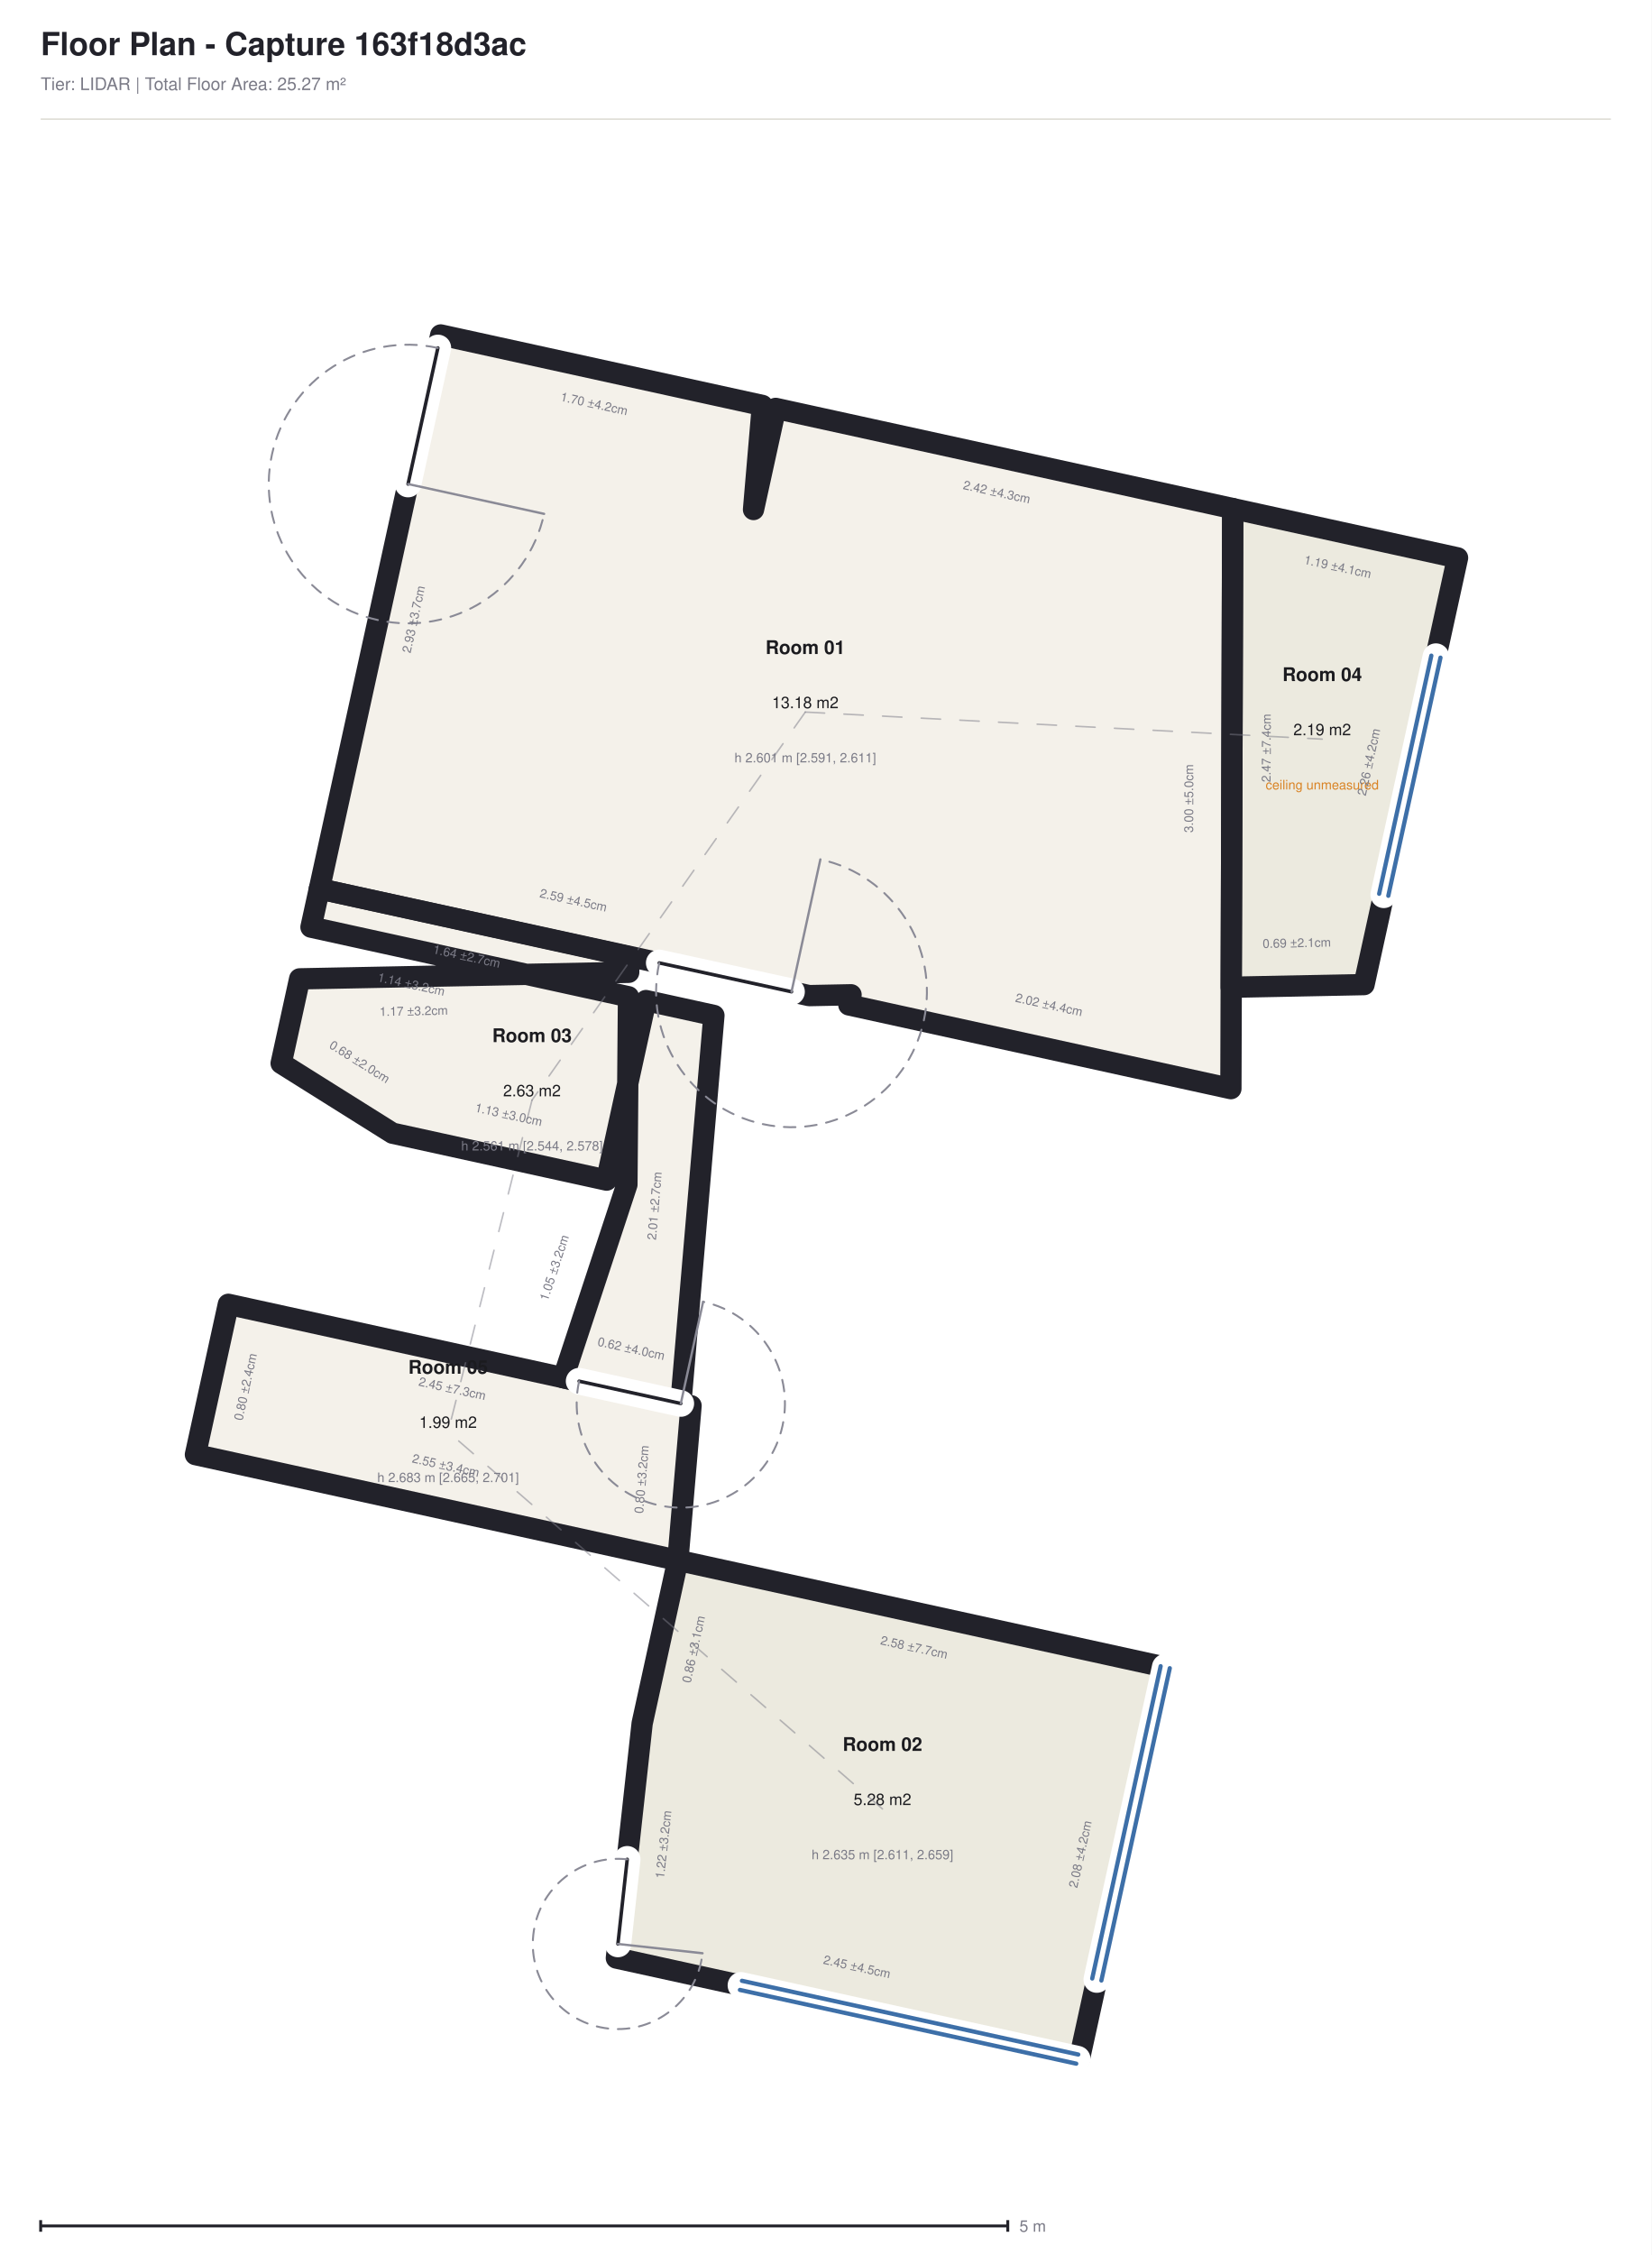
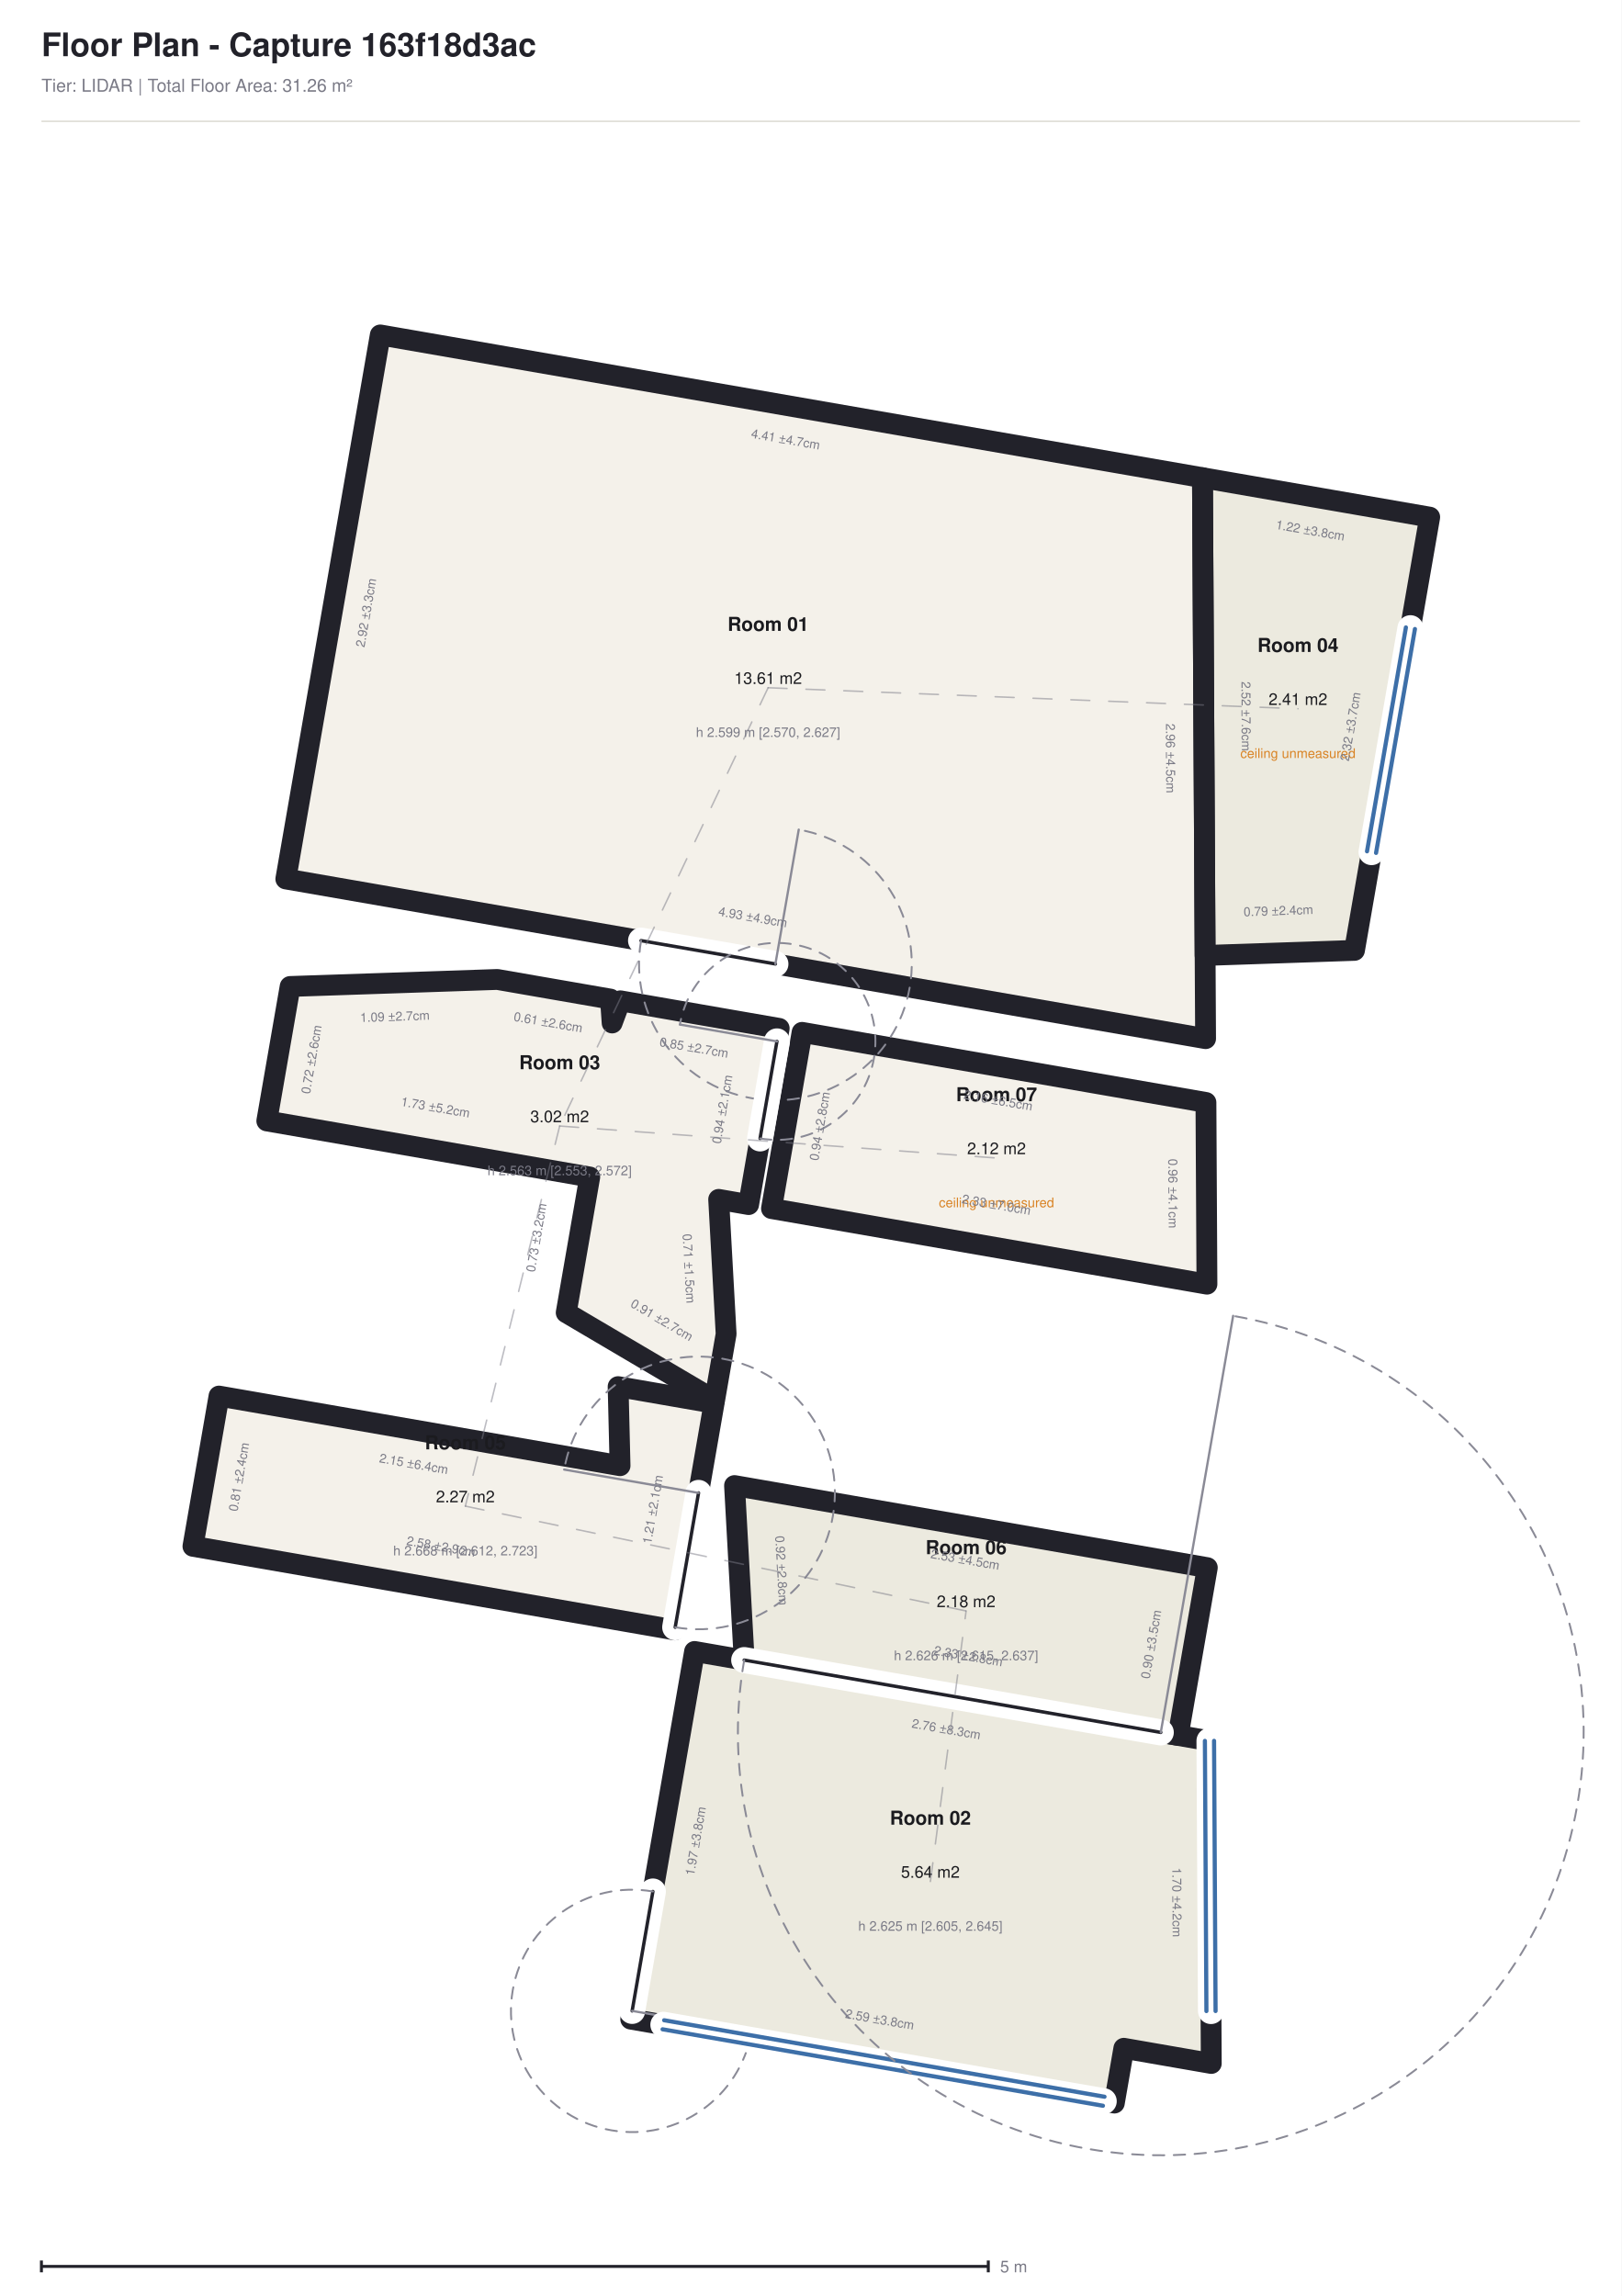
- <svg xmlns="http://www.w3.org/2000/svg" width="1137" height="1552" viewBox="0 0 1137 1552">
-   <rect width="1137" height="1552" fill="#ffffff" />
+ <svg xmlns="http://www.w3.org/2000/svg" width="1096" height="1552" viewBox="0 0 1096 1552">
+   <rect width="1096" height="1552" fill="#ffffff" />
  <g font-family="Helvetica Neue, Helvetica, Arial, sans-serif">
    <text x="28" y="38" font-size="22" font-weight="600" fill="#22222a">Floor Plan - Capture 163f18d3ac</text>
-     <text x="28" y="62" font-size="12" fill="#7a7a86">Tier: LIDAR | Total Floor Area: 25.27 m²</text>
-     <line x1="28" y1="82" x2="1109" y2="82" stroke="#dedcd4" stroke-width="1" />
-     <polygon points="219.87,611.73 303.41,230.53 524.87,279.06 518.75,350.68 534.01,281.07 848.66,350.02 847.40,749.26 584.38,691.62 585.91,684.65 557.07,685.23" stroke="none" fill="#f4f1ea" />
-     <polygon points="442.08,1186.12 466.67,1073.91 802.18,1147.44 743.01,1417.47 424.33,1347.63" stroke="none" fill="#eceadf" />
-     <polygon points="193.55,731.83 206.29,673.69 362.40,670.60 214.09,638.10 219.87,611.73 432.92,658.43 432.83,669.20 362.40,670.60 432.68,686.00 432.18,745.70 444.69,688.63 491.50,698.89 468.70,965.95 387.80,948.22 431.60,815.29 432.18,745.71 417.60,812.22 270.21,779.92" stroke="none" fill="#f4f1ea" />
-     <polygon points="847.62,679.47 848.66,350.02 1003.44,383.94 939.07,677.65" stroke="none" fill="#eceadf" />
-     <polygon points="134.53,1001.12 157.20,897.68 475.76,967.50 466.67,1073.91" stroke="none" fill="#f4f1ea" />
-     <polygon points="219.87,611.73 303.41,230.53 524.87,279.06 518.75,350.68 534.01,281.07 848.66,350.02 847.40,749.26 584.38,691.62 585.91,684.65 557.07,685.23" stroke="#22222a" stroke-width="14.65" stroke-linejoin="round" stroke-linecap="round" fill="none" />
-     <polygon points="442.08,1186.12 466.67,1073.91 802.18,1147.44 743.01,1417.47 424.33,1347.63" stroke="#22222a" stroke-width="14.65" stroke-linejoin="round" stroke-linecap="round" fill="none" />
-     <polygon points="193.55,731.83 206.29,673.69 362.40,670.60 214.09,638.10 219.87,611.73 432.92,658.43 432.83,669.20 362.40,670.60 432.68,686.00 432.18,745.70 444.69,688.63 491.50,698.89 468.70,965.95 387.80,948.22 431.60,815.29 432.18,745.71 417.60,812.22 270.21,779.92" stroke="#22222a" stroke-width="14.65" stroke-linejoin="round" stroke-linecap="round" fill="none" />
-     <polygon points="847.62,679.47 848.66,350.02 1003.44,383.94 939.07,677.65" stroke="#22222a" stroke-width="14.65" stroke-linejoin="round" stroke-linecap="round" fill="none" />
-     <polygon points="134.53,1001.12 157.20,897.68 475.76,967.50 466.67,1073.91" stroke="#22222a" stroke-width="14.65" stroke-linejoin="round" stroke-linecap="round" fill="none" />
-     <line x1="280.92" y1="333.14" x2="301.45" y2="239.48" stroke="#ffffff" stroke-width="18.31" stroke-linejoin="round" stroke-linecap="round" fill="none" />
-     <line x1="280.92" y1="333.14" x2="301.45" y2="239.48" stroke="#22222a" stroke-width="2.40" stroke-linejoin="round" stroke-linecap="round" fill="none" />
-     <line x1="280.92" y1="333.14" x2="374.58" y2="353.66" stroke="#8a8a96" stroke-width="1.60" stroke-linejoin="round" stroke-linecap="round" fill="none" />
-     <path d="M 301.45 239.48 A 95.88 95.88 0 1 0 374.58 353.66" stroke="#8a8a96" stroke-width="1.33" stroke-linejoin="round" stroke-linecap="round" fill="none" stroke-dasharray="7.99,6.66" />
-     <line x1="544.92" y1="682.58" x2="453.84" y2="662.73" stroke="#ffffff" stroke-width="18.31" stroke-linejoin="round" stroke-linecap="round" fill="none" />
-     <line x1="544.92" y1="682.58" x2="453.84" y2="662.73" stroke="#22222a" stroke-width="2.40" stroke-linejoin="round" stroke-linecap="round" fill="none" />
-     <line x1="544.92" y1="682.58" x2="564.77" y2="591.50" stroke="#8a8a96" stroke-width="1.60" stroke-linejoin="round" stroke-linecap="round" fill="none" />
-     <path d="M 453.84 662.73 A 93.21 93.21 0 1 0 564.77 591.50" stroke="#8a8a96" stroke-width="1.33" stroke-linejoin="round" stroke-linecap="round" fill="none" stroke-dasharray="7.99,6.66" />
-     <line x1="802.18" y1="1147.44" x2="755.08" y2="1362.39" stroke="#ffffff" stroke-width="18.31" stroke-linejoin="round" stroke-linecap="round" fill="none" />
-     <line x1="805.33" y1="1148.13" x2="758.23" y2="1363.08" stroke="#3d6fa8" stroke-width="2.93" stroke-linejoin="round" stroke-linecap="round" fill="none" />
-     <line x1="799.04" y1="1146.75" x2="751.93" y2="1361.70" stroke="#3d6fa8" stroke-width="2.93" stroke-linejoin="round" stroke-linecap="round" fill="none" />
-     <line x1="741.62" y1="1417.17" x2="510.09" y2="1366.42" stroke="#ffffff" stroke-width="18.31" stroke-linejoin="round" stroke-linecap="round" fill="none" />
-     <line x1="740.93" y1="1420.31" x2="509.40" y2="1369.57" stroke="#3d6fa8" stroke-width="2.93" stroke-linejoin="round" stroke-linecap="round" fill="none" />
-     <line x1="742.31" y1="1414.02" x2="510.78" y2="1363.28" stroke="#3d6fa8" stroke-width="2.93" stroke-linejoin="round" stroke-linecap="round" fill="none" />
-     <line x1="425.40" y1="1337.92" x2="431.80" y2="1279.68" stroke="#ffffff" stroke-width="18.31" stroke-linejoin="round" stroke-linecap="round" fill="none" />
-     <line x1="425.40" y1="1337.92" x2="431.80" y2="1279.68" stroke="#22222a" stroke-width="2.40" stroke-linejoin="round" stroke-linecap="round" fill="none" />
-     <line x1="425.40" y1="1337.92" x2="483.64" y2="1344.32" stroke="#8a8a96" stroke-width="1.60" stroke-linejoin="round" stroke-linecap="round" fill="none" />
-     <path d="M 431.80 1279.68 A 58.59 58.59 0 1 0 483.64 1344.32" stroke="#8a8a96" stroke-width="1.33" stroke-linejoin="round" stroke-linecap="round" fill="none" stroke-dasharray="7.99,6.66" />
-     <line x1="468.70" y1="965.95" x2="398.68" y2="950.61" stroke="#ffffff" stroke-width="18.31" stroke-linejoin="round" stroke-linecap="round" fill="none" />
-     <line x1="468.70" y1="965.95" x2="398.68" y2="950.61" stroke="#22222a" stroke-width="2.40" stroke-linejoin="round" stroke-linecap="round" fill="none" />
-     <line x1="468.70" y1="965.95" x2="484.05" y2="895.93" stroke="#8a8a96" stroke-width="1.60" stroke-linejoin="round" stroke-linecap="round" fill="none" />
-     <path d="M 398.68 950.61 A 71.68 71.68 0 1 0 484.05 895.93" stroke="#8a8a96" stroke-width="1.33" stroke-linejoin="round" stroke-linecap="round" fill="none" stroke-dasharray="7.99,6.66" />
-     <line x1="988.54" y1="451.94" x2="952.62" y2="615.83" stroke="#ffffff" stroke-width="18.31" stroke-linejoin="round" stroke-linecap="round" fill="none" />
-     <line x1="991.69" y1="452.63" x2="955.77" y2="616.52" stroke="#3d6fa8" stroke-width="2.93" stroke-linejoin="round" stroke-linecap="round" fill="none" />
-     <line x1="985.39" y1="451.25" x2="949.47" y2="615.14" stroke="#3d6fa8" stroke-width="2.93" stroke-linejoin="round" stroke-linecap="round" fill="none" />
-     <text x="554.40" y="450.13" font-size="13.0" fill="#1b1b1f" text-anchor="middle" font-weight="bold">Room 01</text>
-     <text x="554.40" y="487.41" font-size="11.0" fill="#1b1b1f" text-anchor="middle" font-weight="normal">13.18 m2</text>
-     <text x="554.40" y="524.70" font-size="9.0" fill="#7a7a86" text-anchor="middle" font-weight="normal">h 2.601 m  [2.591, 2.611]</text>
-     <text x="287.65" y="426.83" font-size="8.5" fill="#7a7a86" text-anchor="middle" font-weight="normal" transform="rotate(-77.64 287.65 426.83)">2.93 ±3.7cm</text>
-     <text x="408.44" y="280.81" font-size="8.5" fill="#7a7a86" text-anchor="middle" font-weight="normal" transform="rotate(12.36 408.44 280.81)">1.70 ±4.2cm</text>
-     <text x="685.63" y="341.56" font-size="8.5" fill="#7a7a86" text-anchor="middle" font-weight="normal" transform="rotate(12.36 685.63 341.56)">2.42 ±4.3cm</text>
-     <text x="821.40" y="549.56" font-size="8.5" fill="#7a7a86" text-anchor="middle" font-weight="normal" transform="rotate(-89.82 821.40 549.56)">3.00 ±5.0cm</text>
-     <text x="721.59" y="694.43" font-size="8.5" fill="#7a7a86" text-anchor="middle" font-weight="normal" transform="rotate(-347.64 721.59 694.43)">2.02 ±4.4cm</text>
-     <text x="394.14" y="622.46" font-size="8.5" fill="#7a7a86" text-anchor="middle" font-weight="normal" transform="rotate(-347.71 394.14 622.46)">2.59 ±4.5cm</text>
-     <text x="607.52" y="1205.05" font-size="13.0" fill="#1b1b1f" text-anchor="middle" font-weight="bold">Room 02</text>
-     <text x="607.52" y="1242.33" font-size="11.0" fill="#1b1b1f" text-anchor="middle" font-weight="normal">5.28 m2</text>
-     <text x="607.52" y="1279.62" font-size="9.0" fill="#7a7a86" text-anchor="middle" font-weight="normal">h 2.635 m  [2.611, 2.659]</text>
-     <text x="480.39" y="1135.72" font-size="8.5" fill="#7a7a86" text-anchor="middle" font-weight="normal" transform="rotate(-77.64 480.39 1135.72)">0.86 ±3.1cm</text>
-     <text x="628.73" y="1136.69" font-size="8.5" fill="#7a7a86" text-anchor="middle" font-weight="normal" transform="rotate(12.36 628.73 1136.69)">2.58 ±7.7cm</text>
-     <text x="746.58" y="1276.76" font-size="8.5" fill="#7a7a86" text-anchor="middle" font-weight="normal" transform="rotate(-77.64 746.58 1276.76)">2.08 ±4.2cm</text>
-     <text x="589.37" y="1356.54" font-size="8.5" fill="#7a7a86" text-anchor="middle" font-weight="normal" transform="rotate(-347.64 589.37 1356.54)">2.45 ±4.5cm</text>
-     <text x="459.68" y="1269.79" font-size="8.5" fill="#7a7a86" text-anchor="middle" font-weight="normal" transform="rotate(-83.73 459.68 1269.79)">1.22 ±3.2cm</text>
-     <text x="366.25" y="717.23" font-size="13.0" fill="#1b1b1f" text-anchor="middle" font-weight="bold">Room 03</text>
-     <text x="366.25" y="754.52" font-size="11.0" fill="#1b1b1f" text-anchor="middle" font-weight="normal">2.63 m2</text>
-     <text x="366.25" y="791.81" font-size="9.0" fill="#7a7a86" text-anchor="middle" font-weight="normal">h 2.561 m  [2.544, 2.578]</text>
-     <text x="284.87" y="698.77" font-size="8.5" fill="#7a7a86" text-anchor="middle" font-weight="normal" transform="rotate(-1.14 284.87 698.77)">1.17 ±3.2cm</text>
-     <text x="282.54" y="680.36" font-size="8.5" fill="#7a7a86" text-anchor="middle" font-weight="normal" transform="rotate(-347.64 282.54 680.36)">1.14 ±3.2cm</text>
-     <text x="320.69" y="661.10" font-size="8.5" fill="#7a7a86" text-anchor="middle" font-weight="normal" transform="rotate(12.36 320.69 661.10)">1.64 ±2.7cm</text>
-     <text x="453.57" y="830.16" font-size="8.5" fill="#7a7a86" text-anchor="middle" font-weight="normal" transform="rotate(-85.12 453.57 830.16)">2.01 ±2.7cm</text>
-     <text x="433.95" y="931.07" font-size="8.5" fill="#7a7a86" text-anchor="middle" font-weight="normal" transform="rotate(-347.64 433.95 931.07)">0.62 ±4.0cm</text>
-     <text x="384.40" y="873.42" font-size="8.5" fill="#7a7a86" text-anchor="middle" font-weight="normal" transform="rotate(-71.76 384.40 873.42)">1.05 ±3.2cm</text>
-     <text x="349.61" y="770.06" font-size="8.5" fill="#7a7a86" text-anchor="middle" font-weight="normal" transform="rotate(-347.64 349.61 770.06)">1.13 ±3.0cm</text>
-     <text x="246.03" y="733.31" font-size="8.5" fill="#7a7a86" text-anchor="middle" font-weight="normal" transform="rotate(-327.90 246.03 733.31)">0.68 ±2.0cm</text>
-     <text x="910.27" y="468.75" font-size="13.0" fill="#1b1b1f" text-anchor="middle" font-weight="bold">Room 04</text>
-     <text x="910.27" y="506.04" font-size="11.0" fill="#1b1b1f" text-anchor="middle" font-weight="normal">2.19 m2</text>
-     <text x="910.27" y="543.32" font-size="9.0" fill="#d98324" text-anchor="middle" font-weight="normal">ceiling unmeasured</text>
-     <text x="874.77" y="514.83" font-size="8.5" fill="#7a7a86" text-anchor="middle" font-weight="normal" transform="rotate(-89.82 874.77 514.83)">2.47 ±7.4cm</text>
-     <text x="920.35" y="393.00" font-size="8.5" fill="#7a7a86" text-anchor="middle" font-weight="normal" transform="rotate(12.36 920.35 393.00)">1.19 ±4.1cm</text>
-     <text x="945.24" y="525.10" font-size="8.5" fill="#7a7a86" text-anchor="middle" font-weight="normal" transform="rotate(-77.64 945.24 525.10)">2.26 ±4.2cm</text>
-     <text x="892.82" y="651.93" font-size="8.5" fill="#7a7a86" text-anchor="middle" font-weight="normal" transform="rotate(-1.14 892.82 651.93)">0.69 ±2.1cm</text>
-     <text x="308.49" y="945.47" font-size="13.0" fill="#1b1b1f" text-anchor="middle" font-weight="bold">Room 05</text>
-     <text x="308.49" y="982.76" font-size="11.0" fill="#1b1b1f" text-anchor="middle" font-weight="normal">1.99 m2</text>
-     <text x="308.49" y="1020.04" font-size="9.0" fill="#7a7a86" text-anchor="middle" font-weight="normal">h 2.683 m  [2.665, 2.701]</text>
-     <text x="171.88" y="955.10" font-size="8.5" fill="#7a7a86" text-anchor="middle" font-weight="normal" transform="rotate(-77.64 171.88 955.10)">0.80 ±2.4cm</text>
-     <text x="310.78" y="958.61" font-size="8.5" fill="#7a7a86" text-anchor="middle" font-weight="normal" transform="rotate(12.36 310.78 958.61)">2.45 ±7.3cm</text>
-     <text x="444.68" y="1018.44" font-size="8.5" fill="#7a7a86" text-anchor="middle" font-weight="normal" transform="rotate(-85.12 444.68 1018.44)">0.80 ±3.2cm</text>
-     <text x="306.30" y="1011.50" font-size="8.5" fill="#7a7a86" text-anchor="middle" font-weight="normal" transform="rotate(-347.64 306.30 1011.50)">2.55 ±3.4cm</text>
-     <line x1="554.40" y1="490.08" x2="910.27" y2="508.70" stroke="#7a7a86" stroke-width="1.07" stroke-linejoin="round" stroke-linecap="round" fill="none" stroke-dasharray="13.32,13.32" opacity="0.50" />
-     <line x1="554.40" y1="490.08" x2="366.25" y2="757.18" stroke="#7a7a86" stroke-width="1.07" stroke-linejoin="round" stroke-linecap="round" fill="none" stroke-dasharray="13.32,13.32" opacity="0.50" />
-     <line x1="366.25" y1="757.18" x2="308.49" y2="985.42" stroke="#7a7a86" stroke-width="1.07" stroke-linejoin="round" stroke-linecap="round" fill="none" stroke-dasharray="13.32,13.32" opacity="0.50" />
-     <line x1="607.52" y1="1244.99" x2="308.49" y2="985.42" stroke="#7a7a86" stroke-width="1.07" stroke-linejoin="round" stroke-linecap="round" fill="none" stroke-dasharray="13.32,13.32" opacity="0.50" />
+     <text x="28" y="62" font-size="12" fill="#7a7a86">Tier: LIDAR | Total Floor Area: 31.26 m²</text>
+     <line x1="28" y1="82" x2="1068" y2="82" stroke="#dedcd4" stroke-width="1" />
+     <polygon points="193.19,594.13 257.04,226.41 812.76,322.90 814.87,702.08" stroke="none" fill="#f4f1ea" />
+     <polygon points="426.32,1364.84 469.47,1116.32 817.51,1176.76 818.72,1394.82 759.62,1384.55 753.19,1421.59" stroke="none" fill="#eceadf" />
+     <polygon points="180.33,757.70 196.11,666.82 336.17,662.07 412.63,675.35 413.75,691.49 419.30,676.50 526.67,695.15 505.99,814.25 485.76,810.73 490.80,901.72 483.03,946.44 382.70,887.29 398.62,795.60" stroke="none" fill="#f4f1ea" />
+     <polygon points="812.76,322.90 966.36,349.57 915.51,642.42 814.55,645.85" stroke="none" fill="#eceadf" />
+     <polygon points="130.41,1045.23 148.04,943.68 419.10,990.75 417.79,937.30 482.66,948.57 456.06,1101.77" stroke="none" fill="#f4f1ea" />
+     <polygon points="496.48,1004.18 816.04,1059.67 796.34,1173.08 503.01,1122.15" stroke="none" fill="#eceadf" />
+     <polygon points="521.46,816.93 542.14,697.83 815.11,745.23 815.79,868.04" stroke="none" fill="#f4f1ea" />
+     <polygon points="193.19,594.13 257.04,226.41 812.76,322.90 814.87,702.08" stroke="#22222a" stroke-width="14.08" stroke-linejoin="round" stroke-linecap="round" fill="none" />
+     <polygon points="426.32,1364.84 469.47,1116.32 817.51,1176.76 818.72,1394.82 759.62,1384.55 753.19,1421.59" stroke="#22222a" stroke-width="14.08" stroke-linejoin="round" stroke-linecap="round" fill="none" />
+     <polygon points="180.33,757.70 196.11,666.82 336.17,662.07 412.63,675.35 413.75,691.49 419.30,676.50 526.67,695.15 505.99,814.25 485.76,810.73 490.80,901.72 483.03,946.44 382.70,887.29 398.62,795.60" stroke="#22222a" stroke-width="14.08" stroke-linejoin="round" stroke-linecap="round" fill="none" />
+     <polygon points="812.76,322.90 966.36,349.57 915.51,642.42 814.55,645.85" stroke="#22222a" stroke-width="14.08" stroke-linejoin="round" stroke-linecap="round" fill="none" />
+     <polygon points="130.41,1045.23 148.04,943.68 419.10,990.75 417.79,937.30 482.66,948.57 456.06,1101.77" stroke="#22222a" stroke-width="14.08" stroke-linejoin="round" stroke-linecap="round" fill="none" />
+     <polygon points="496.48,1004.18 816.04,1059.67 796.34,1173.08 503.01,1122.15" stroke="#22222a" stroke-width="14.08" stroke-linejoin="round" stroke-linecap="round" fill="none" />
+     <polygon points="521.46,816.93 542.14,697.83 815.11,745.23 815.79,868.04" stroke="#22222a" stroke-width="14.08" stroke-linejoin="round" stroke-linecap="round" fill="none" />
+     <line x1="524.11" y1="651.59" x2="433.30" y2="635.83" stroke="#ffffff" stroke-width="17.60" stroke-linejoin="round" stroke-linecap="round" fill="none" />
+     <line x1="524.11" y1="651.59" x2="433.30" y2="635.83" stroke="#22222a" stroke-width="2.30" stroke-linejoin="round" stroke-linecap="round" fill="none" />
+     <line x1="524.11" y1="651.59" x2="539.88" y2="560.79" stroke="#8a8a96" stroke-width="1.54" stroke-linejoin="round" stroke-linecap="round" fill="none" />
+     <path d="M 433.30 635.83 A 92.16 92.16 0 1 0 539.88 560.79" stroke="#8a8a96" stroke-width="1.28" stroke-linejoin="round" stroke-linecap="round" fill="none" stroke-dasharray="7.68,6.40" />
+     <line x1="427.28" y1="1359.29" x2="441.30" y2="1278.57" stroke="#ffffff" stroke-width="17.60" stroke-linejoin="round" stroke-linecap="round" fill="none" />
+     <line x1="427.28" y1="1359.29" x2="441.30" y2="1278.57" stroke="#22222a" stroke-width="2.30" stroke-linejoin="round" stroke-linecap="round" fill="none" />
+     <line x1="427.28" y1="1359.29" x2="508.00" y2="1373.31" stroke="#8a8a96" stroke-width="1.54" stroke-linejoin="round" stroke-linecap="round" fill="none" />
+     <path d="M 441.30 1278.57 A 81.92 81.92 0 1 0 508.00 1373.31" stroke="#8a8a96" stroke-width="1.28" stroke-linejoin="round" stroke-linecap="round" fill="none" stroke-dasharray="7.68,6.40" />
+     <line x1="817.51" y1="1176.76" x2="818.52" y2="1359.38" stroke="#ffffff" stroke-width="17.60" stroke-linejoin="round" stroke-linecap="round" fill="none" />
+     <line x1="820.60" y1="1176.74" x2="821.62" y2="1359.36" stroke="#3d6fa8" stroke-width="2.82" stroke-linejoin="round" stroke-linecap="round" fill="none" />
+     <line x1="814.41" y1="1176.77" x2="815.43" y2="1359.39" stroke="#3d6fa8" stroke-width="2.82" stroke-linejoin="round" stroke-linecap="round" fill="none" />
+     <line x1="746.02" y1="1420.35" x2="448.38" y2="1368.67" stroke="#ffffff" stroke-width="17.60" stroke-linejoin="round" stroke-linecap="round" fill="none" />
+     <line x1="745.49" y1="1423.40" x2="447.85" y2="1371.72" stroke="#3d6fa8" stroke-width="2.82" stroke-linejoin="round" stroke-linecap="round" fill="none" />
+     <line x1="746.55" y1="1417.30" x2="448.91" y2="1365.61" stroke="#3d6fa8" stroke-width="2.82" stroke-linejoin="round" stroke-linecap="round" fill="none" />
+     <line x1="525.14" y1="703.94" x2="513.75" y2="769.52" stroke="#ffffff" stroke-width="17.60" stroke-linejoin="round" stroke-linecap="round" fill="none" />
+     <line x1="525.14" y1="703.94" x2="513.75" y2="769.52" stroke="#22222a" stroke-width="2.30" stroke-linejoin="round" stroke-linecap="round" fill="none" />
+     <line x1="525.14" y1="703.94" x2="459.56" y2="692.55" stroke="#8a8a96" stroke-width="1.54" stroke-linejoin="round" stroke-linecap="round" fill="none" />
+     <path d="M 513.75 769.52 A 66.56 66.56 0 1 0 459.56 692.55" stroke="#8a8a96" stroke-width="1.28" stroke-linejoin="round" stroke-linecap="round" fill="none" stroke-dasharray="7.68,6.40" />
+     <line x1="953.33" y1="424.65" x2="927.05" y2="575.99" stroke="#ffffff" stroke-width="17.60" stroke-linejoin="round" stroke-linecap="round" fill="none" />
+     <line x1="956.38" y1="425.18" x2="930.10" y2="576.52" stroke="#3d6fa8" stroke-width="2.82" stroke-linejoin="round" stroke-linecap="round" fill="none" />
+     <line x1="950.27" y1="424.12" x2="923.99" y2="575.46" stroke="#3d6fa8" stroke-width="2.82" stroke-linejoin="round" stroke-linecap="round" fill="none" />
+     <line x1="472.15" y1="1009.14" x2="456.38" y2="1099.95" stroke="#ffffff" stroke-width="17.60" stroke-linejoin="round" stroke-linecap="round" fill="none" />
+     <line x1="472.15" y1="1009.14" x2="456.38" y2="1099.95" stroke="#22222a" stroke-width="2.30" stroke-linejoin="round" stroke-linecap="round" fill="none" />
+     <line x1="472.15" y1="1009.14" x2="381.34" y2="993.37" stroke="#8a8a96" stroke-width="1.54" stroke-linejoin="round" stroke-linecap="round" fill="none" />
+     <path d="M 456.38 1099.95 A 92.16 92.16 0 1 0 381.34 993.37" stroke="#8a8a96" stroke-width="1.28" stroke-linejoin="round" stroke-linecap="round" fill="none" stroke-dasharray="7.68,6.40" />
+     <line x1="784.59" y1="1171.04" x2="503.01" y2="1122.15" stroke="#ffffff" stroke-width="17.60" stroke-linejoin="round" stroke-linecap="round" fill="none" />
+     <line x1="784.59" y1="1171.04" x2="503.01" y2="1122.15" stroke="#22222a" stroke-width="2.30" stroke-linejoin="round" stroke-linecap="round" fill="none" />
+     <line x1="784.59" y1="1171.04" x2="833.49" y2="889.46" stroke="#8a8a96" stroke-width="1.54" stroke-linejoin="round" stroke-linecap="round" fill="none" />
+     <path d="M 503.01 1122.15 A 285.79 285.79 0 1 0 833.49 889.46" stroke="#8a8a96" stroke-width="1.28" stroke-linejoin="round" stroke-linecap="round" fill="none" stroke-dasharray="7.68,6.40" />
+     <text x="519.18" y="426.46" font-size="13.0" fill="#1b1b1f" text-anchor="middle" font-weight="bold">Room 01</text>
+     <text x="519.18" y="462.31" font-size="11.0" fill="#1b1b1f" text-anchor="middle" font-weight="normal">13.61 m2</text>
+     <text x="519.18" y="498.15" font-size="9.0" fill="#7a7a86" text-anchor="middle" font-weight="normal">h 2.599 m  [2.570, 2.627]</text>
+     <text x="250.34" y="414.65" font-size="8.5" fill="#7a7a86" text-anchor="middle" font-weight="normal" transform="rotate(-80.15 250.34 414.65)">2.92 ±3.3cm</text>
+     <text x="530.52" y="299.88" font-size="8.5" fill="#7a7a86" text-anchor="middle" font-weight="normal" transform="rotate(9.85 530.52 299.88)">4.41 ±4.7cm</text>
+     <text x="788.21" y="512.63" font-size="8.5" fill="#7a7a86" text-anchor="middle" font-weight="normal" transform="rotate(89.68 788.21 512.63)">2.96 ±4.5cm</text>
+     <text x="508.41" y="622.88" font-size="8.5" fill="#7a7a86" text-anchor="middle" font-weight="normal" transform="rotate(-350.15 508.41 622.88)">4.93 ±4.9cm</text>
+     <text x="628.86" y="1233.42" font-size="13.0" fill="#1b1b1f" text-anchor="middle" font-weight="bold">Room 02</text>
+     <text x="628.86" y="1269.26" font-size="11.0" fill="#1b1b1f" text-anchor="middle" font-weight="normal">5.64 m2</text>
+     <text x="628.86" y="1305.10" font-size="9.0" fill="#7a7a86" text-anchor="middle" font-weight="normal">h 2.625 m  [2.605, 2.645]</text>
+     <text x="473.12" y="1244.96" font-size="8.5" fill="#7a7a86" text-anchor="middle" font-weight="normal" transform="rotate(-80.15 473.12 1244.96)">1.97 ±3.8cm</text>
+     <text x="639.11" y="1171.76" font-size="8.5" fill="#7a7a86" text-anchor="middle" font-weight="normal" transform="rotate(9.85 639.11 1171.76)">2.76 ±8.3cm</text>
+     <text x="792.51" y="1285.93" font-size="8.5" fill="#7a7a86" text-anchor="middle" font-weight="normal" transform="rotate(89.68 792.51 1285.93)">1.70 ±4.2cm</text>
+     <text x="594.13" y="1367.99" font-size="8.5" fill="#7a7a86" text-anchor="middle" font-weight="normal" transform="rotate(-350.15 594.13 1367.99)">2.59 ±3.8cm</text>
+     <text x="378.29" y="722.73" font-size="13.0" fill="#1b1b1f" text-anchor="middle" font-weight="bold">Room 03</text>
+     <text x="378.29" y="758.58" font-size="11.0" fill="#1b1b1f" text-anchor="middle" font-weight="normal">3.02 m2</text>
+     <text x="378.29" y="794.42" font-size="9.0" fill="#7a7a86" text-anchor="middle" font-weight="normal">h 2.563 m  [2.553, 2.572]</text>
+     <text x="213.45" y="716.64" font-size="8.5" fill="#7a7a86" text-anchor="middle" font-weight="normal" transform="rotate(-80.15 213.45 716.64)">0.72 ±2.6cm</text>
+     <text x="267.01" y="690.03" font-size="8.5" fill="#7a7a86" text-anchor="middle" font-weight="normal" transform="rotate(-1.94 267.01 690.03)">1.09 ±2.7cm</text>
+     <text x="370.02" y="693.93" font-size="8.5" fill="#7a7a86" text-anchor="middle" font-weight="normal" transform="rotate(9.85 370.02 693.93)">0.61 ±2.6cm</text>
+     <text x="468.60" y="711.05" font-size="8.5" fill="#7a7a86" text-anchor="middle" font-weight="normal" transform="rotate(9.85 468.60 711.05)">0.85 ±2.7cm</text>
+     <text x="491.10" y="750.32" font-size="8.5" fill="#7a7a86" text-anchor="middle" font-weight="normal" transform="rotate(-80.15 491.10 750.32)">0.94 ±2.1cm</text>
+     <text x="462.72" y="857.64" font-size="8.5" fill="#7a7a86" text-anchor="middle" font-weight="normal" transform="rotate(86.83 462.72 857.64)">0.71 ±1.5cm</text>
+     <text x="445.87" y="894.81" font-size="8.5" fill="#7a7a86" text-anchor="middle" font-weight="normal" transform="rotate(-329.48 445.87 894.81)">0.91 ±2.7cm</text>
+     <text x="365.44" y="837.07" font-size="8.5" fill="#7a7a86" text-anchor="middle" font-weight="normal" transform="rotate(-80.15 365.44 837.07)">0.73 ±3.2cm</text>
+     <text x="293.86" y="751.43" font-size="8.5" fill="#7a7a86" text-anchor="middle" font-weight="normal" transform="rotate(-350.15 293.86 751.43)">1.73 ±5.2cm</text>
+     <text x="877.31" y="440.69" font-size="13.0" fill="#1b1b1f" text-anchor="middle" font-weight="bold">Room 04</text>
+     <text x="877.31" y="476.53" font-size="11.0" fill="#1b1b1f" text-anchor="middle" font-weight="normal">2.41 m2</text>
+     <text x="877.31" y="512.37" font-size="9.0" fill="#d98324" text-anchor="middle" font-weight="normal">ceiling unmeasured</text>
+     <text x="885.18" y="361.46" font-size="8.5" fill="#7a7a86" text-anchor="middle" font-weight="normal" transform="rotate(9.85 885.18 361.46)">1.22 ±3.8cm</text>
+     <text x="915.71" y="491.62" font-size="8.5" fill="#7a7a86" text-anchor="middle" font-weight="normal" transform="rotate(-80.15 915.71 491.62)">2.32 ±3.7cm</text>
+     <text x="864.16" y="618.55" font-size="8.5" fill="#7a7a86" text-anchor="middle" font-weight="normal" transform="rotate(-1.94 864.16 618.55)">0.79 ±2.4cm</text>
+     <text x="839.26" y="484.23" font-size="8.5" fill="#7a7a86" text-anchor="middle" font-weight="normal" transform="rotate(-270.32 839.26 484.23)">2.52 ±7.6cm</text>
+     <text x="314.54" y="979.69" font-size="13.0" fill="#1b1b1f" text-anchor="middle" font-weight="bold">Room 05</text>
+     <text x="314.54" y="1015.53" font-size="11.0" fill="#1b1b1f" text-anchor="middle" font-weight="normal">2.27 m2</text>
+     <text x="314.54" y="1051.38" font-size="9.0" fill="#7a7a86" text-anchor="middle" font-weight="normal">h 2.668 m  [2.612, 2.723]</text>
+     <text x="164.45" y="998.83" font-size="8.5" fill="#7a7a86" text-anchor="middle" font-weight="normal" transform="rotate(-80.15 164.45 998.83)">0.81 ±2.4cm</text>
+     <text x="279.19" y="992.44" font-size="8.5" fill="#7a7a86" text-anchor="middle" font-weight="normal" transform="rotate(9.85 279.19 992.44)">2.15 ±6.4cm</text>
+     <text x="444.14" y="1020.79" font-size="8.5" fill="#7a7a86" text-anchor="middle" font-weight="normal" transform="rotate(-80.15 444.14 1020.79)">1.21 ±2.1cm</text>
+     <text x="297.61" y="1048.28" font-size="8.5" fill="#7a7a86" text-anchor="middle" font-weight="normal" transform="rotate(-350.15 297.61 1048.28)">2.58 ±2.9cm</text>
+     <text x="653.01" y="1050.54" font-size="13.0" fill="#1b1b1f" text-anchor="middle" font-weight="bold">Room 06</text>
+     <text x="653.01" y="1086.39" font-size="11.0" fill="#1b1b1f" text-anchor="middle" font-weight="normal">2.18 m2</text>
+     <text x="653.01" y="1122.23" font-size="9.0" fill="#7a7a86" text-anchor="middle" font-weight="normal">h 2.626 m  [2.615, 2.637]</text>
+     <text x="651.88" y="1057.15" font-size="8.5" fill="#7a7a86" text-anchor="middle" font-weight="normal" transform="rotate(9.85 651.88 1057.15)">2.53 ±4.5cm</text>
+     <text x="780.97" y="1112.00" font-size="8.5" fill="#7a7a86" text-anchor="middle" font-weight="normal" transform="rotate(-80.15 780.97 1112.00)">0.90 ±3.5cm</text>
+     <text x="654.06" y="1122.39" font-size="8.5" fill="#7a7a86" text-anchor="middle" font-weight="normal" transform="rotate(-350.15 654.06 1122.39)">2.33 ±2.8cm</text>
+     <text x="525.31" y="1061.75" font-size="8.5" fill="#7a7a86" text-anchor="middle" font-weight="normal" transform="rotate(-273.17 525.31 1061.75)">0.92 ±2.8cm</text>
+     <text x="673.56" y="744.37" font-size="13.0" fill="#1b1b1f" text-anchor="middle" font-weight="bold">Room 07</text>
+     <text x="673.56" y="780.21" font-size="11.0" fill="#1b1b1f" text-anchor="middle" font-weight="normal">2.12 m2</text>
+     <text x="673.56" y="816.05" font-size="9.0" fill="#d98324" text-anchor="middle" font-weight="normal">ceiling unmeasured</text>
+     <text x="557.02" y="761.76" font-size="8.5" fill="#7a7a86" text-anchor="middle" font-weight="normal" transform="rotate(-80.15 557.02 761.76)">0.94 ±2.8cm</text>
+     <text x="674.24" y="746.76" font-size="8.5" fill="#7a7a86" text-anchor="middle" font-weight="normal" transform="rotate(9.85 674.24 746.76)">2.16 ±6.5cm</text>
+     <text x="789.85" y="806.78" font-size="8.5" fill="#7a7a86" text-anchor="middle" font-weight="normal" transform="rotate(89.68 789.85 806.78)">0.96 ±4.1cm</text>
+     <text x="673.00" y="817.26" font-size="8.5" fill="#7a7a86" text-anchor="middle" font-weight="normal" transform="rotate(-350.15 673.00 817.26)">2.33 ±7.0cm</text>
+     <line x1="519.18" y1="464.87" x2="877.31" y2="479.09" stroke="#7a7a86" stroke-width="1.02" stroke-linejoin="round" stroke-linecap="round" fill="none" stroke-dasharray="12.80,12.80" opacity="0.50" />
+     <line x1="519.18" y1="464.87" x2="378.29" y2="761.14" stroke="#7a7a86" stroke-width="1.02" stroke-linejoin="round" stroke-linecap="round" fill="none" stroke-dasharray="12.80,12.80" opacity="0.50" />
+     <line x1="378.29" y1="761.14" x2="314.54" y2="1018.09" stroke="#7a7a86" stroke-width="1.02" stroke-linejoin="round" stroke-linecap="round" fill="none" stroke-dasharray="12.80,12.80" opacity="0.50" />
+     <line x1="314.54" y1="1018.09" x2="653.01" y2="1088.95" stroke="#7a7a86" stroke-width="1.02" stroke-linejoin="round" stroke-linecap="round" fill="none" stroke-dasharray="12.80,12.80" opacity="0.50" />
+     <line x1="628.86" y1="1271.82" x2="653.01" y2="1088.95" stroke="#7a7a86" stroke-width="1.02" stroke-linejoin="round" stroke-linecap="round" fill="none" stroke-dasharray="12.80,12.80" opacity="0.50" />
+     <line x1="378.29" y1="761.14" x2="673.56" y2="782.77" stroke="#7a7a86" stroke-width="1.02" stroke-linejoin="round" stroke-linecap="round" fill="none" stroke-dasharray="12.80,12.80" opacity="0.50" />
    <g>
-       <line x1="28" y1="1532" x2="693.8" y2="1532" stroke="#22222a" stroke-width="2" />
+       <line x1="28" y1="1532" x2="668.0" y2="1532" stroke="#22222a" stroke-width="2" />
      <line x1="28" y1="1528" x2="28" y2="1536" stroke="#22222a" stroke-width="2" />
-       <line x1="693.8" y1="1528" x2="693.8" y2="1536" stroke="#22222a" stroke-width="2" />
-       <text x="701.8" y="1536" font-size="11" fill="#7a7a86">5 m</text>
+       <line x1="668.0" y1="1528" x2="668.0" y2="1536" stroke="#22222a" stroke-width="2" />
+       <text x="676.0" y="1536" font-size="11" fill="#7a7a86">5 m</text>
    </g>
  </g>
</svg>
